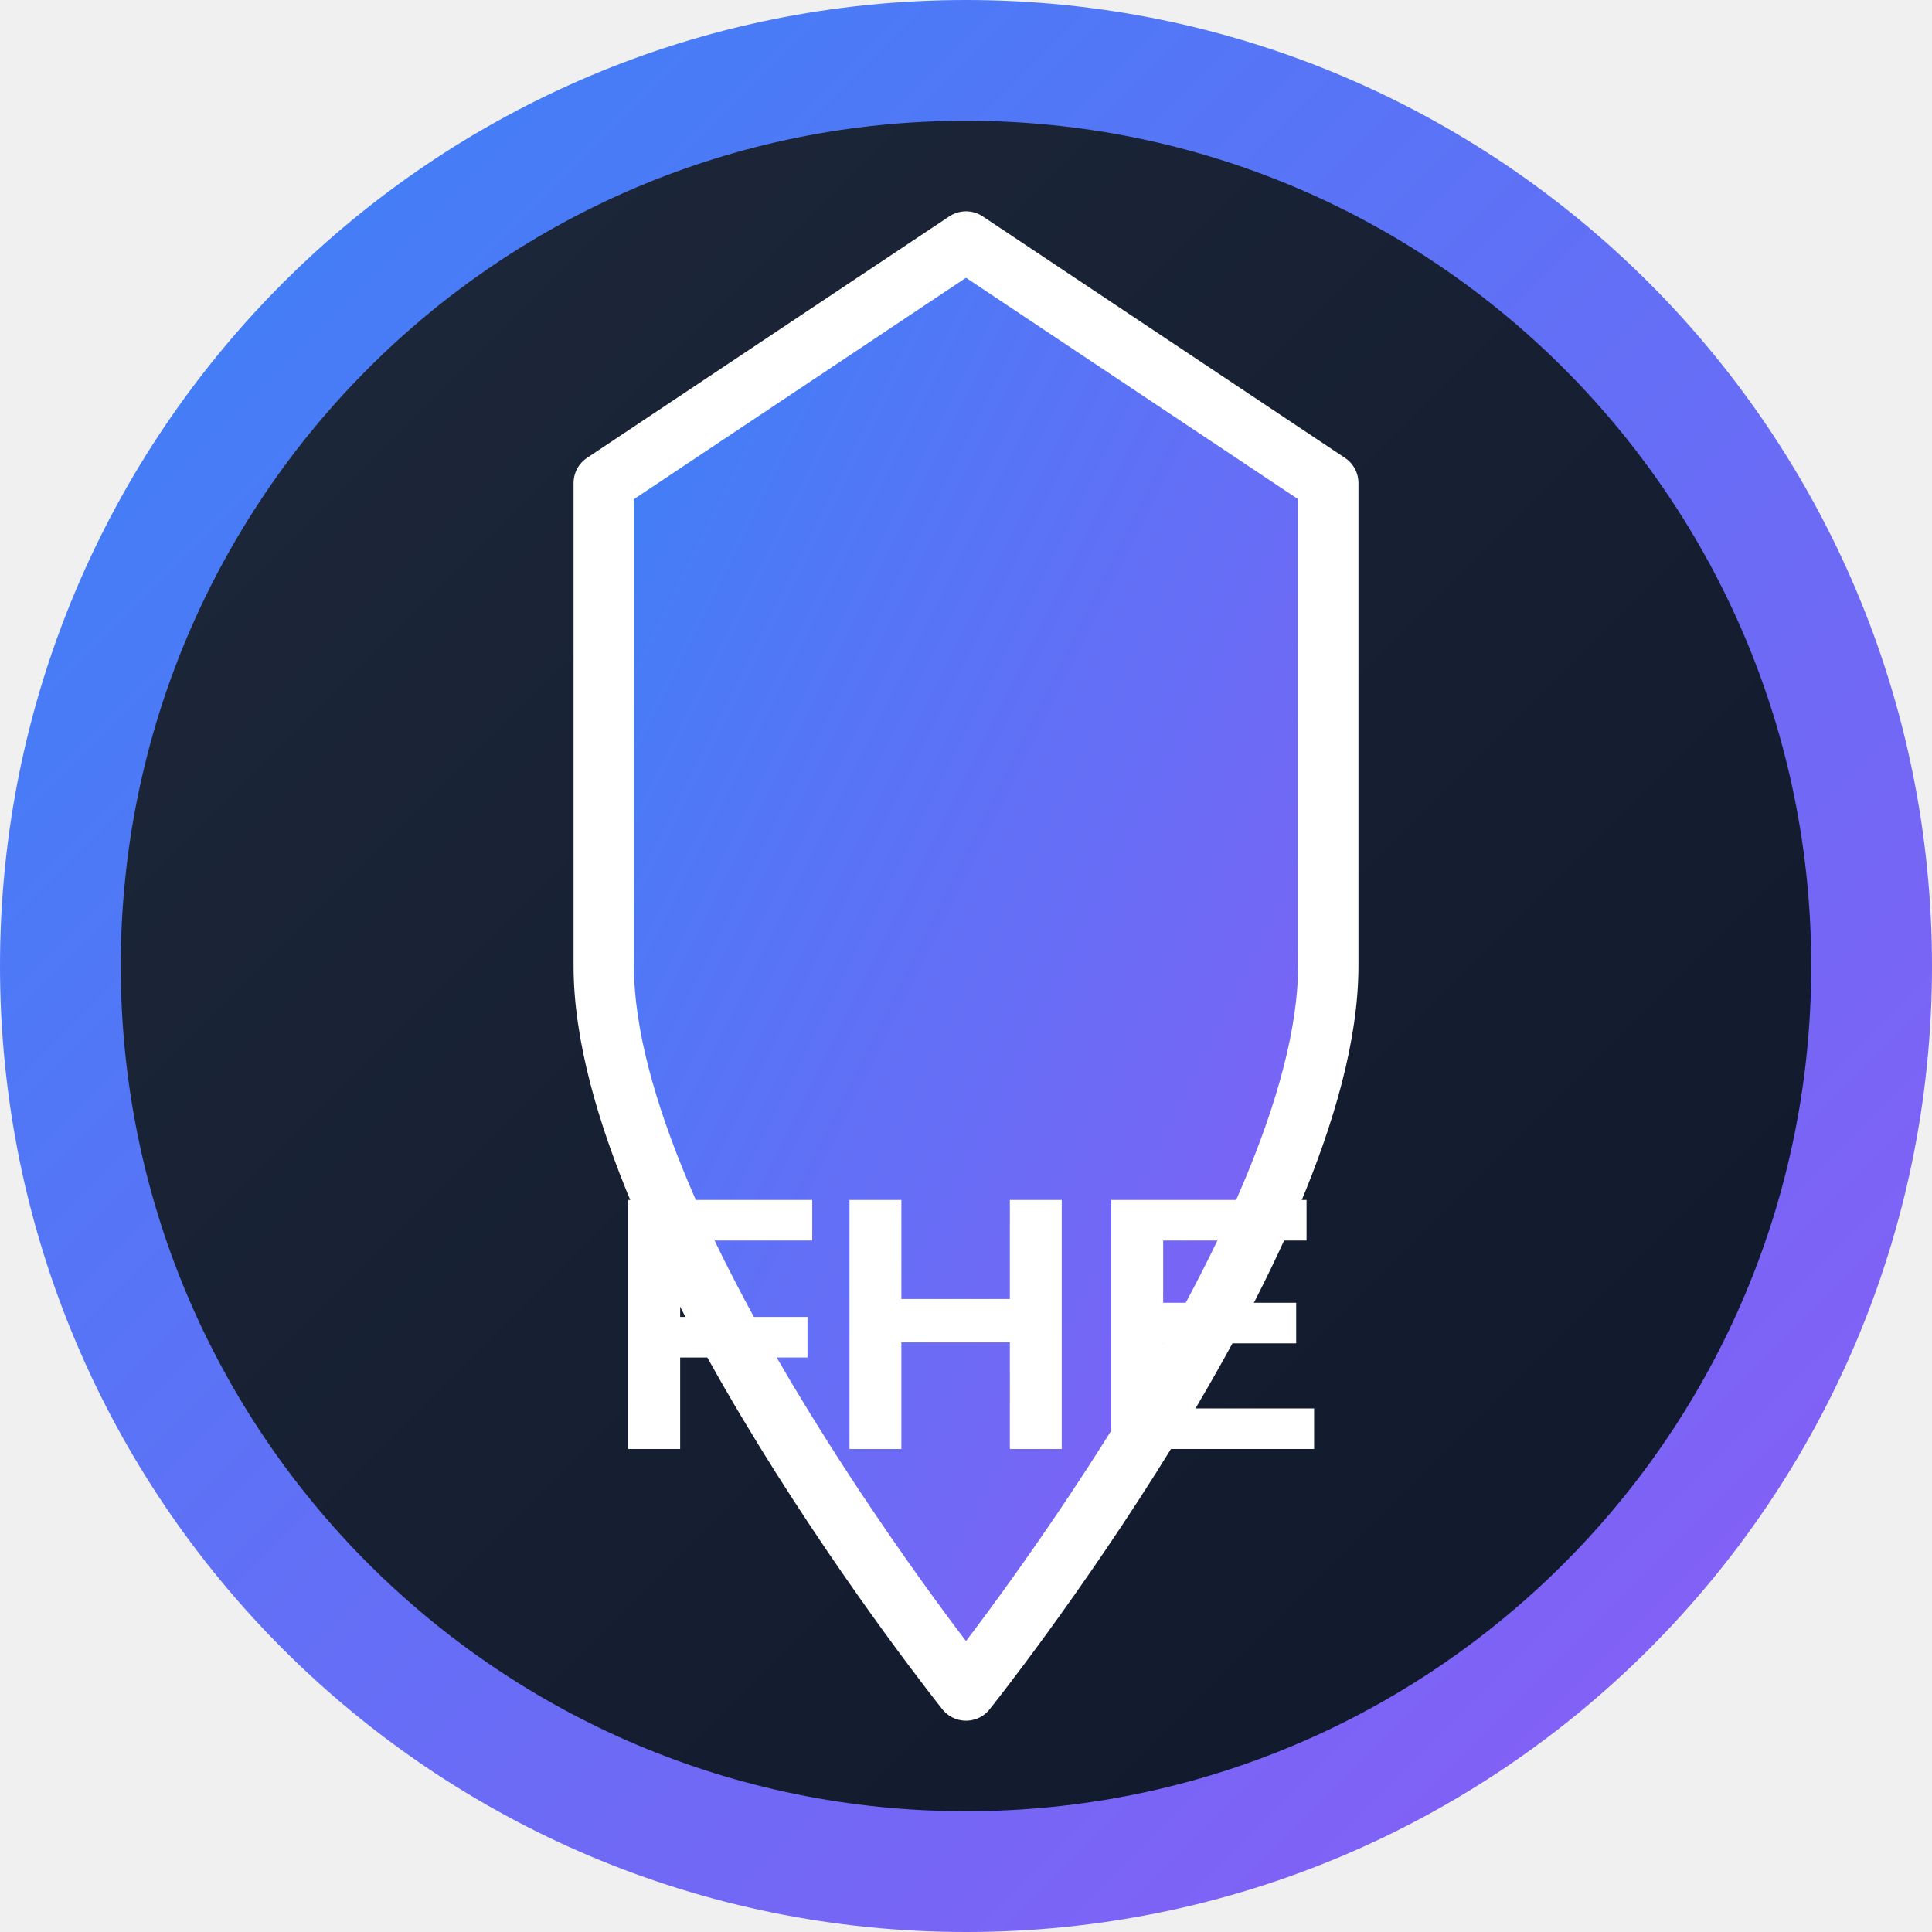
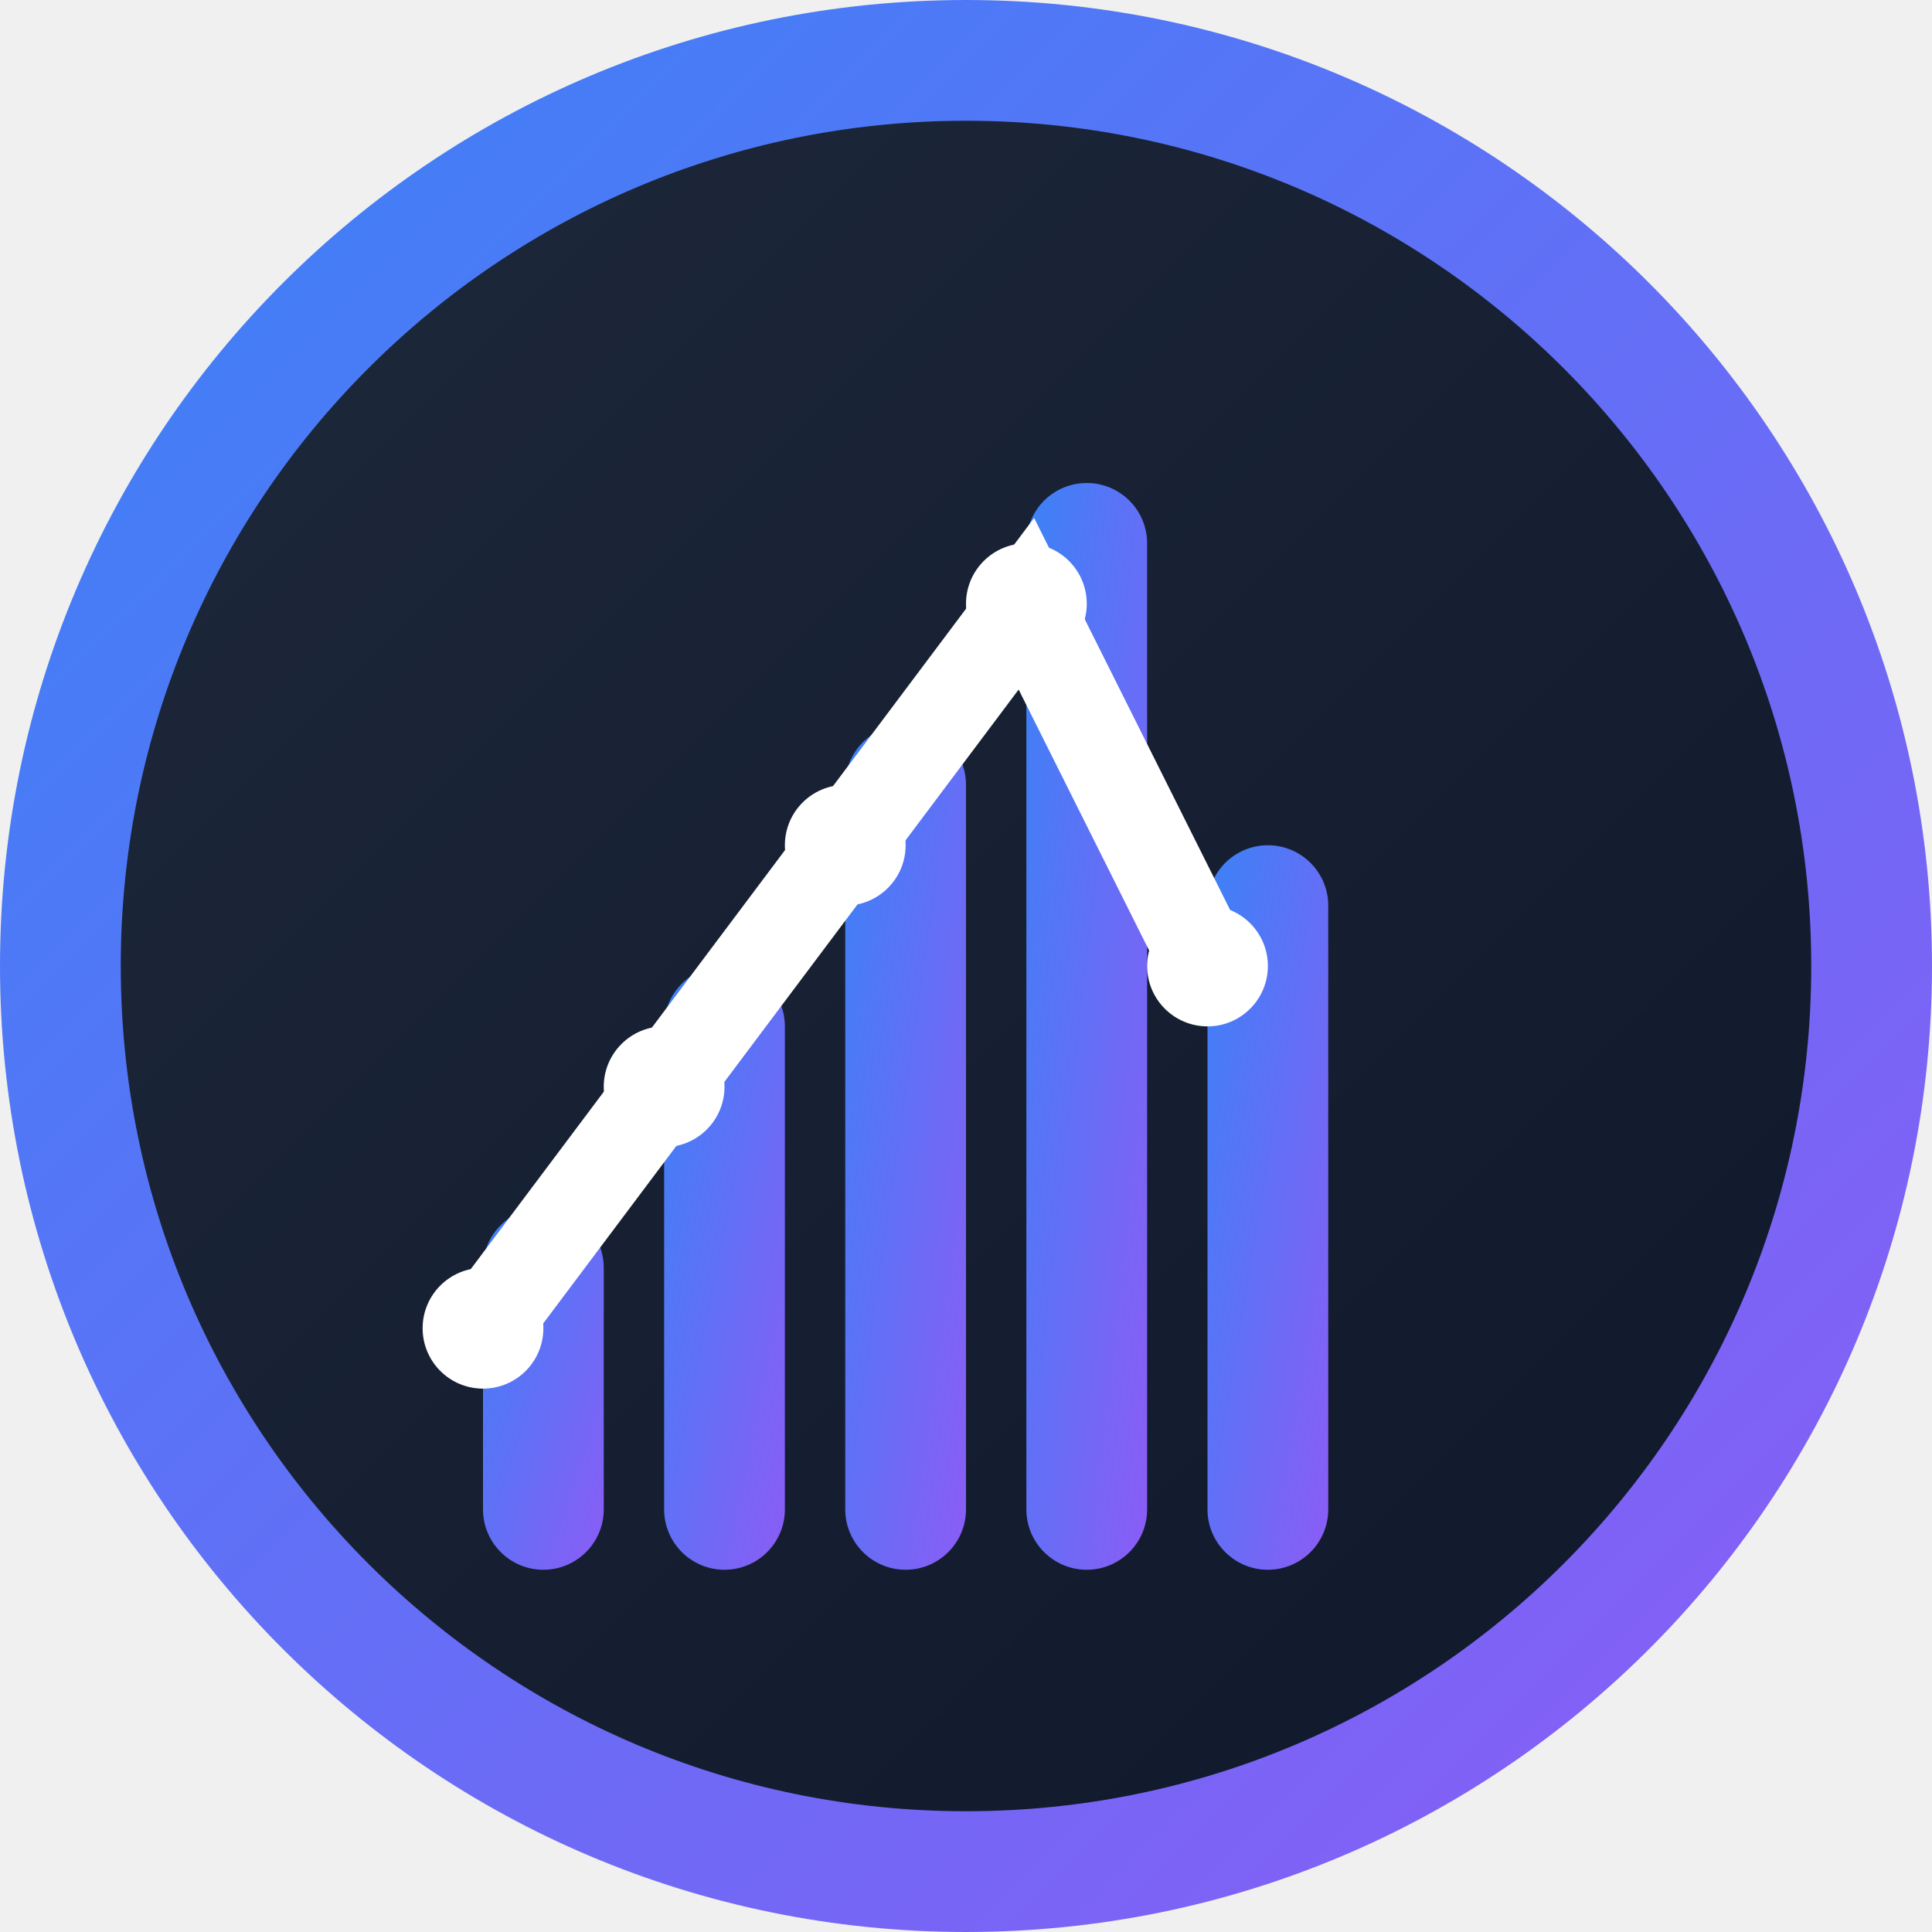
<svg xmlns="http://www.w3.org/2000/svg" width="32" height="32" viewBox="0 0 32 32" fill="none">
  <defs>
-     <linearGradient id="shieldGradient" x1="0%" y1="0%" x2="100%" y2="100%">
+     <linearGradient id="chartGradient" x1="0%" y1="0%" x2="100%" y2="100%">
      <stop offset="0%" style="stop-color:#3b82f6;stop-opacity:1" />
      <stop offset="100%" style="stop-color:#8b5cf6;stop-opacity:1" />
    </linearGradient>
    <linearGradient id="backgroundGradient" x1="0%" y1="0%" x2="100%" y2="100%">
      <stop offset="0%" style="stop-color:#1e293b;stop-opacity:1" />
      <stop offset="100%" style="stop-color:#0f172a;stop-opacity:1" />
    </linearGradient>
  </defs>
-   <circle cx="16" cy="16" r="15" fill="url(#backgroundGradient)" stroke="url(#shieldGradient)" stroke-width="2" />
-   <path d="M16 4L22 8V16C22 20.5 16 28 16 28S10 20.5 10 16V8L16 4Z" fill="url(#shieldGradient)" stroke="white" stroke-width="1" stroke-linejoin="round" />
-   <text x="16" y="24" font-family="Arial, sans-serif" font-size="6" font-weight="bold" text-anchor="middle" fill="white">FHE</text>
+   <circle cx="16" cy="16" r="15" fill="url(#backgroundGradient)" stroke="url(#chartGradient)" stroke-width="2" />
+   <rect x="8" y="20" width="2" height="6" fill="url(#chartGradient)" rx="1" />
+   <rect x="11" y="16" width="2" height="10" fill="url(#chartGradient)" rx="1" />
+   <rect x="14" y="12" width="2" height="14" fill="url(#chartGradient)" rx="1" />
+   <rect x="17" y="8" width="2" height="18" fill="url(#chartGradient)" rx="1" />
+   <rect x="20" y="14" width="2" height="12" fill="url(#chartGradient)" rx="1" />
+   <path d="M8 22 L11 18 L14 14 L17 10 L20 16" stroke="white" stroke-width="1.5" fill="none" stroke-linecap="round" />
+   <circle cx="8" cy="22" r="1" fill="white" />
+   <circle cx="11" cy="18" r="1" fill="white" />
+   <circle cx="14" cy="14" r="1" fill="white" />
+   <circle cx="17" cy="10" r="1" fill="white" />
+   <circle cx="20" cy="16" r="1" fill="white" />
</svg>
